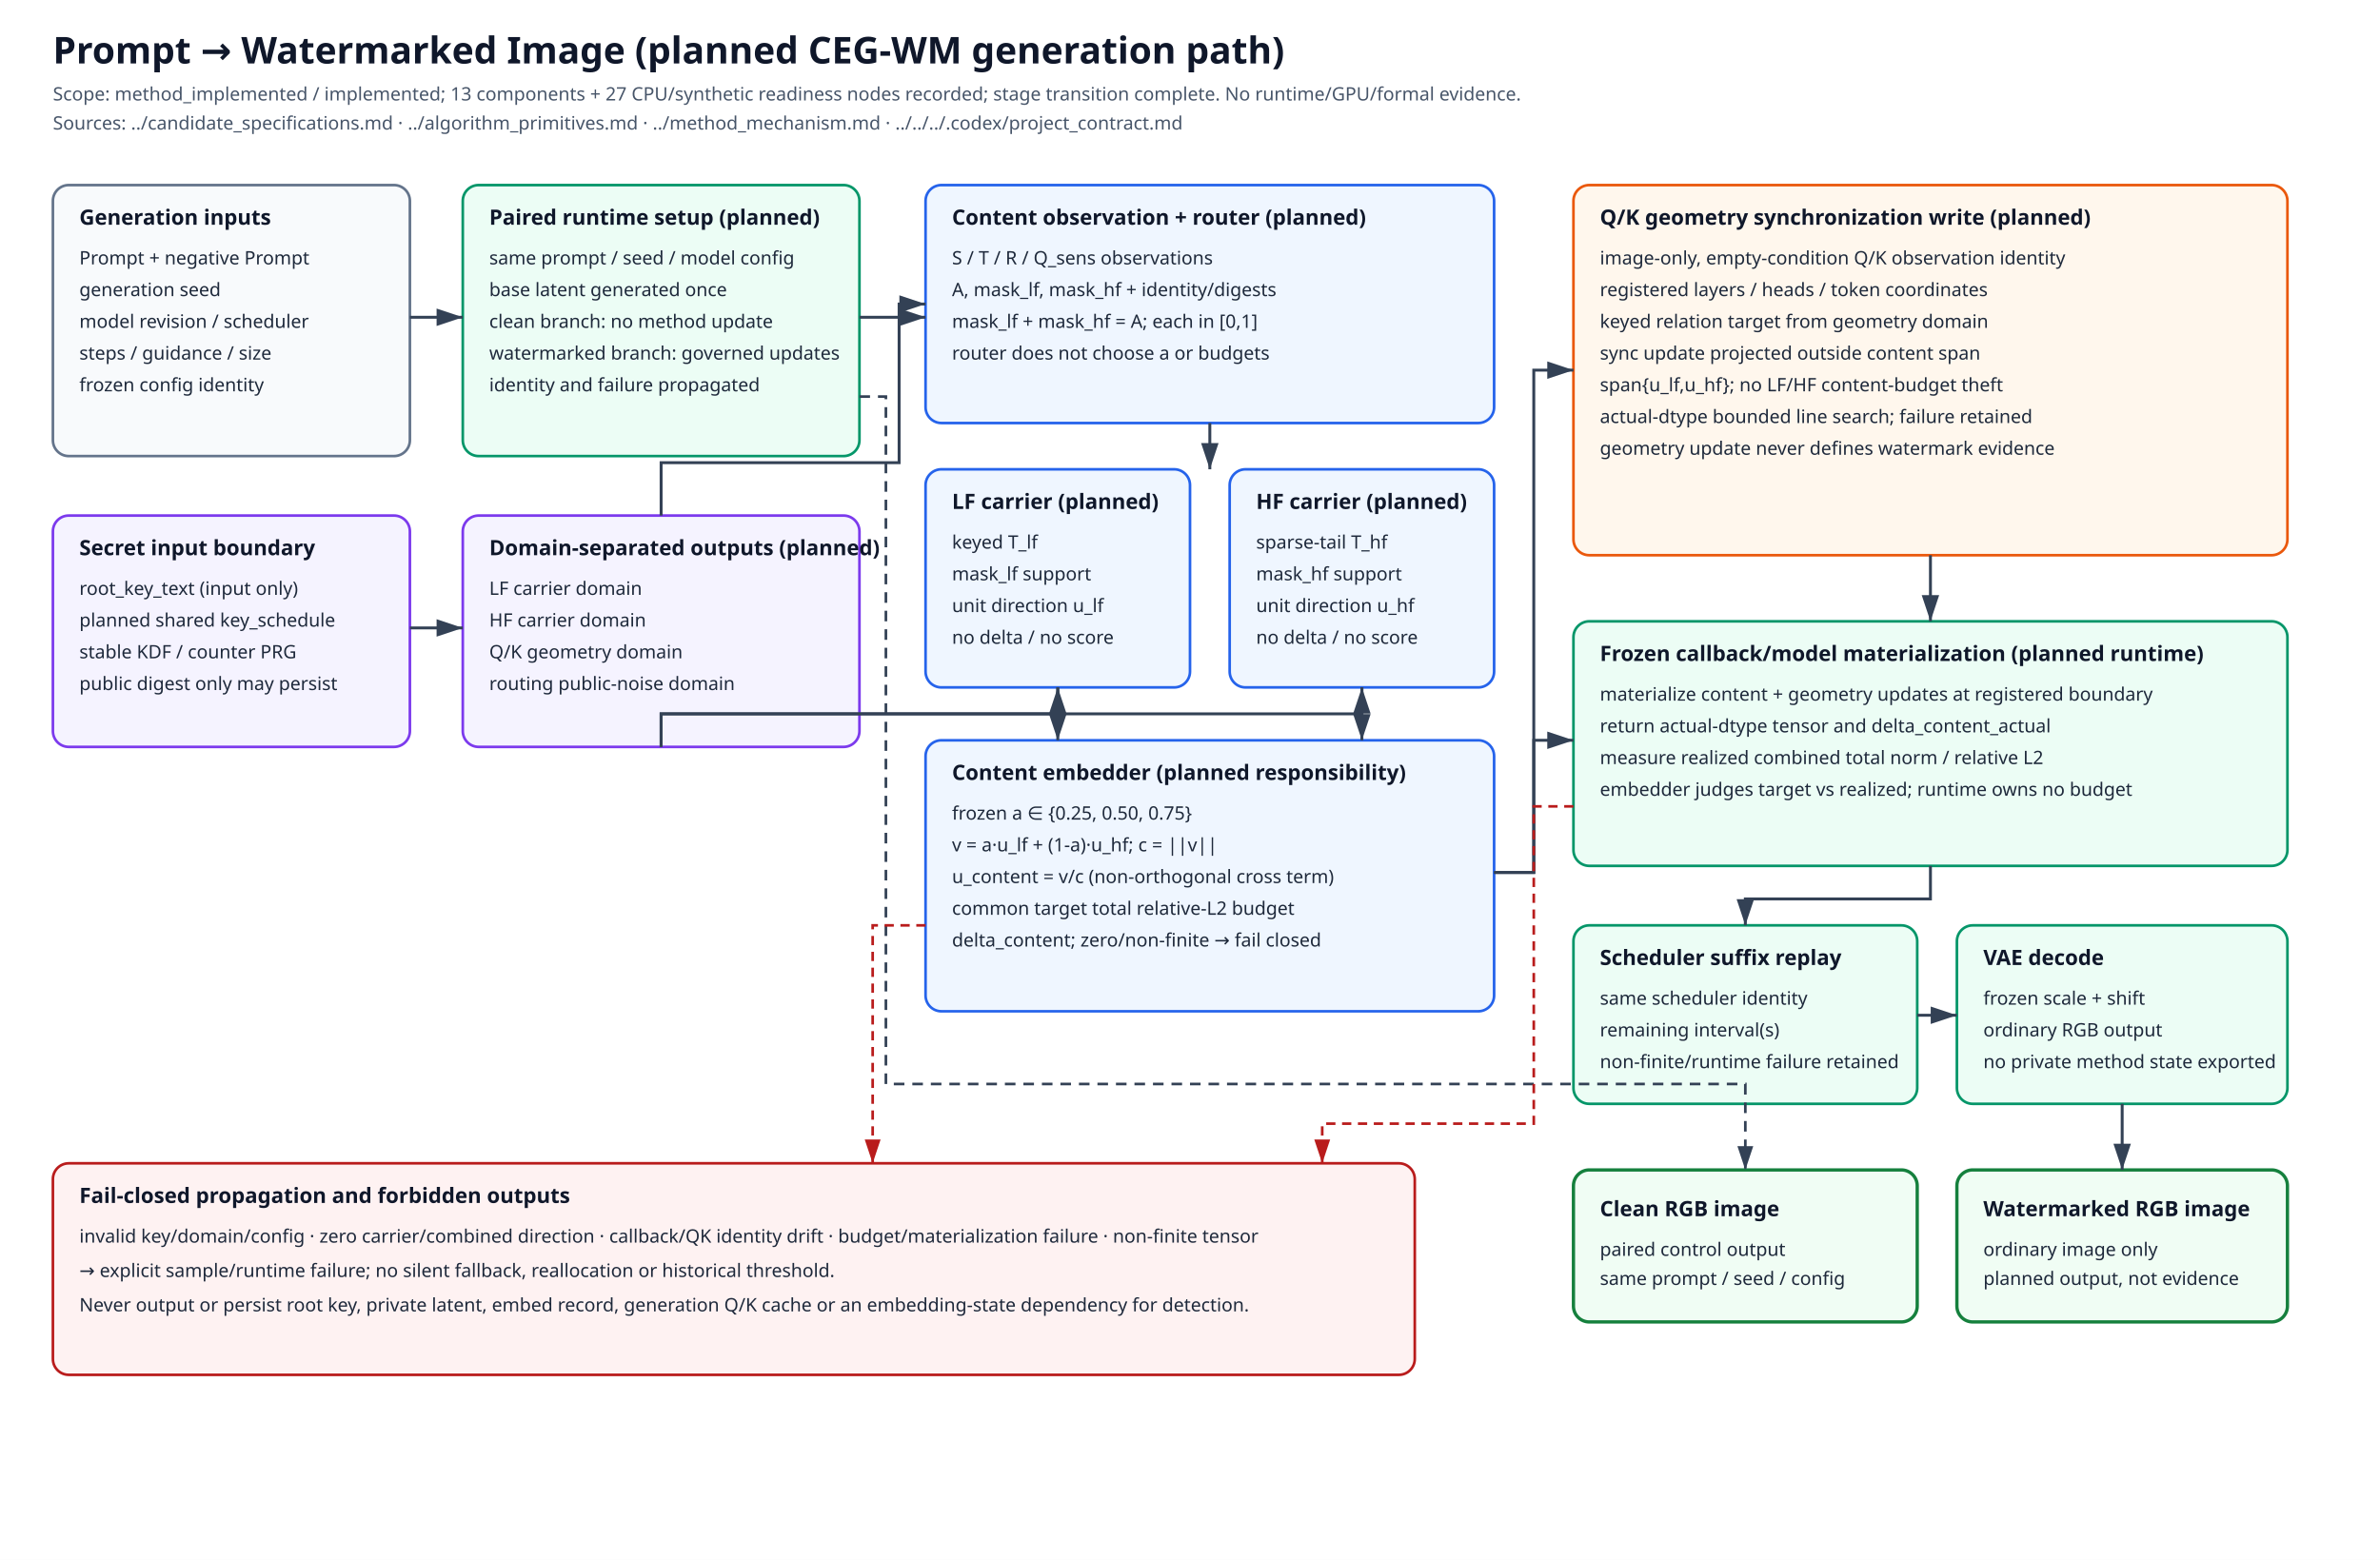
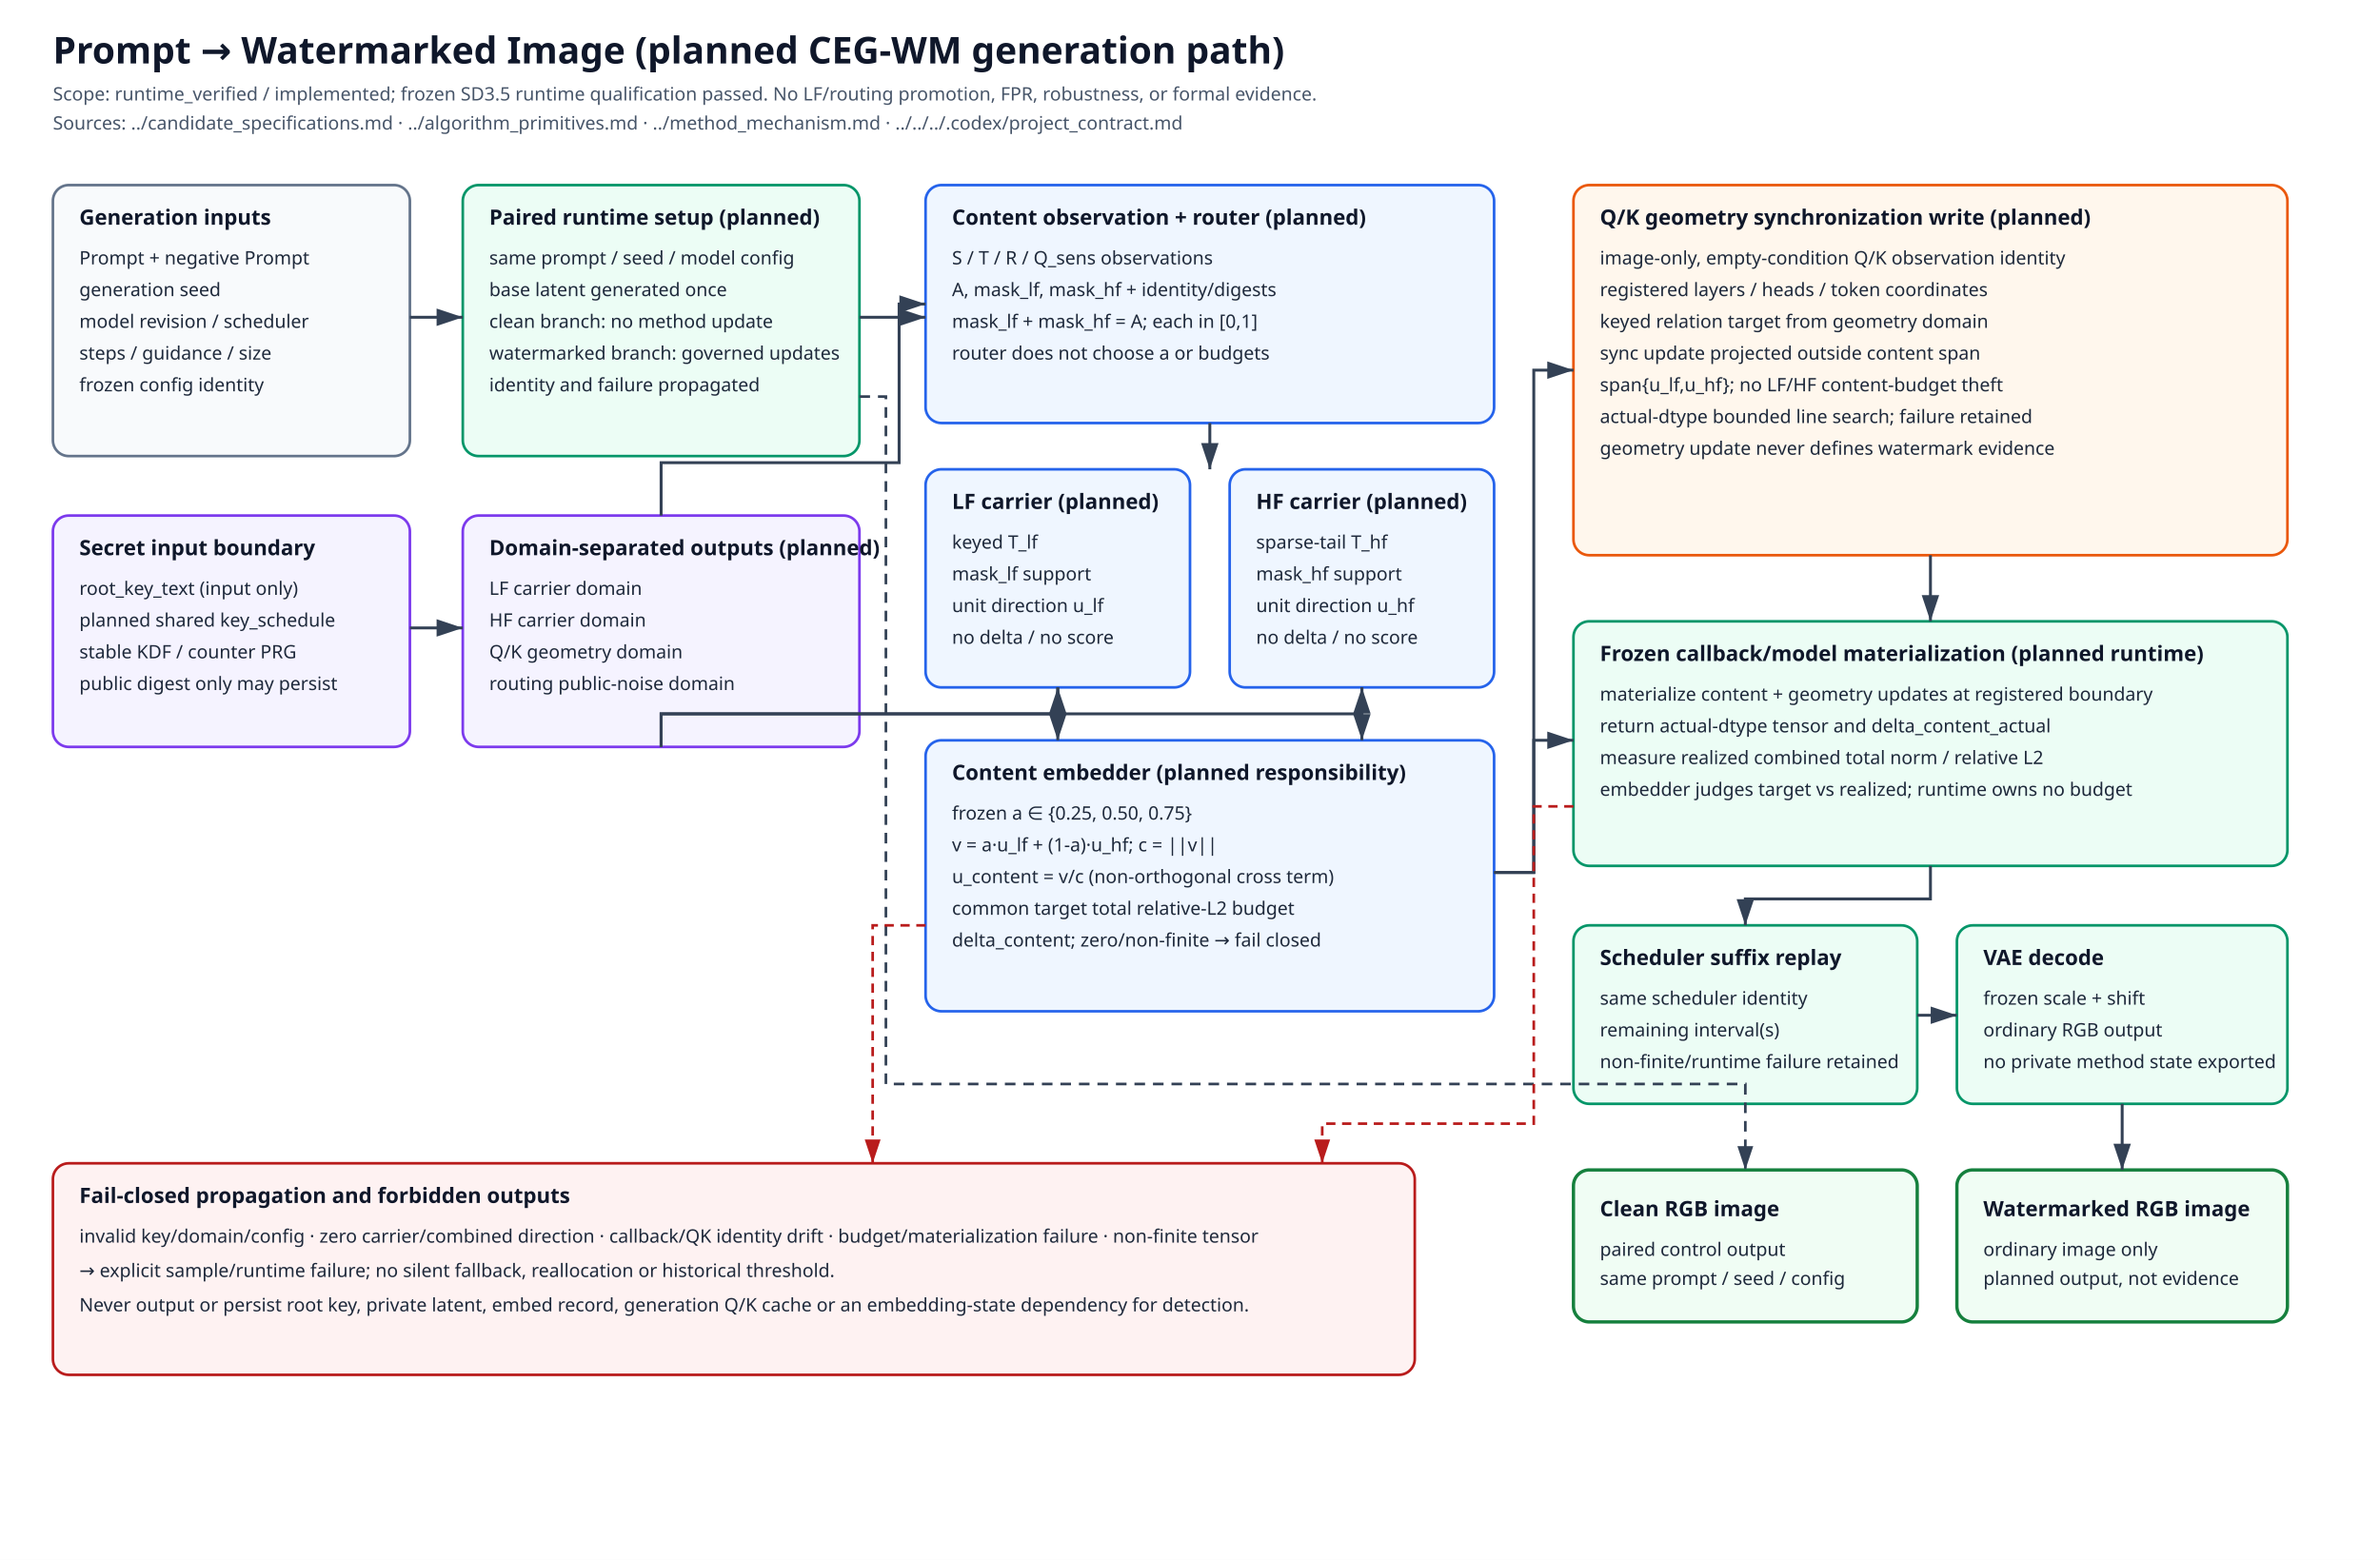
<svg xmlns="http://www.w3.org/2000/svg" width="1800" height="1180" viewBox="0 0 1800 1180">
  <defs>
    <marker id="arrow" markerWidth="10" markerHeight="10" refX="9" refY="3" orient="auto">
      <path d="M0,0 L9,3 L0,6 Z" fill="#334155" />
    </marker>
    <marker id="arrow-red" markerWidth="10" markerHeight="10" refX="9" refY="3" orient="auto">
      <path d="M0,0 L9,3 L0,6 Z" fill="#b91c1c" />
    </marker>
    <style>
      .title{font:700 28px sans-serif;fill:#0f172a}.sub{font:14px sans-serif;fill:#475569}
      .hdr{font:700 16px sans-serif;fill:#0f172a}.txt{font:14px sans-serif;fill:#1e293b}
      .small{font:12px sans-serif;fill:#334155}.box{fill:#f8fafc;stroke:#64748b;stroke-width:2;rx:12}
      .content{fill:#eff6ff;stroke:#2563eb;stroke-width:2;rx:12}
      .key{fill:#f5f3ff;stroke:#7c3aed;stroke-width:2;rx:12}
      .runtime{fill:#ecfdf5;stroke:#059669;stroke-width:2;rx:12}
      .geometry{fill:#fff7ed;stroke:#ea580c;stroke-width:2;rx:12}
      .fail{fill:#fef2f2;stroke:#b91c1c;stroke-width:2;rx:12}
      .out{fill:#f0fdf4;stroke:#15803d;stroke-width:2.5;rx:12}
      .flow{fill:none;stroke:#334155;stroke-width:2.2;marker-end:url(#arrow)}
      .dash{fill:none;stroke:#334155;stroke-width:2;stroke-dasharray:8 6;marker-end:url(#arrow)}
      .bad{fill:none;stroke:#b91c1c;stroke-width:2;stroke-dasharray:7 5;marker-end:url(#arrow-red)}
    </style>
  </defs>
  <rect width="1800" height="1180" fill="#ffffff" />
  <text x="40" y="48" class="title">Prompt → Watermarked Image (planned CEG-WM generation path)</text>
-   <text x="40" y="76" class="sub">Scope: method_implemented / implemented; 13 components + 27 CPU/synthetic readiness nodes recorded; stage transition complete. No runtime/GPU/formal evidence.</text>
+   <text x="40" y="76" class="sub">Scope: runtime_verified / implemented; frozen SD3.5 runtime qualification passed. No LF/routing promotion, FPR, robustness, or formal evidence.</text>
  <text x="40" y="98" class="sub">Sources: ../candidate_specifications.md · ../algorithm_primitives.md · ../method_mechanism.md · ../../../.codex/project_contract.md</text>
  <rect x="40" y="140" width="270" height="205" class="box" />
  <text x="60" y="170" class="hdr">Generation inputs</text>
  <text x="60" y="200" class="txt">
    <tspan x="60">Prompt + negative Prompt</tspan>
    <tspan x="60" dy="24">generation seed</tspan>
    <tspan x="60" dy="24">model revision / scheduler</tspan>
    <tspan x="60" dy="24">steps / guidance / size</tspan>
    <tspan x="60" dy="24">frozen config identity</tspan>
  </text>
  <rect x="40" y="390" width="270" height="175" class="key" />
  <text x="60" y="420" class="hdr">Secret input boundary</text>
  <text x="60" y="450" class="txt">
    <tspan x="60">root_key_text (input only)</tspan>
    <tspan x="60" dy="24">planned shared key_schedule</tspan>
    <tspan x="60" dy="24">stable KDF / counter PRG</tspan>
    <tspan x="60" dy="24">public digest only may persist</tspan>
  </text>
  <rect x="350" y="140" width="300" height="205" class="runtime" />
  <text x="370" y="170" class="hdr">Paired runtime setup (planned)</text>
  <text x="370" y="200" class="txt">
    <tspan x="370">same prompt / seed / model config</tspan>
    <tspan x="370" dy="24">base latent generated once</tspan>
    <tspan x="370" dy="24">clean branch: no method update</tspan>
    <tspan x="370" dy="24">watermarked branch: governed updates</tspan>
    <tspan x="370" dy="24">identity and failure propagated</tspan>
  </text>
  <rect x="350" y="390" width="300" height="175" class="key" />
  <text x="370" y="420" class="hdr">Domain-separated outputs (planned)</text>
  <text x="370" y="450" class="txt">
    <tspan x="370">LF carrier domain</tspan>
    <tspan x="370" dy="24">HF carrier domain</tspan>
    <tspan x="370" dy="24">Q/K geometry domain</tspan>
    <tspan x="370" dy="24">routing public-noise domain</tspan>
  </text>
  <rect x="700" y="140" width="430" height="180" class="content" />
  <text x="720" y="170" class="hdr">Content observation + router (planned)</text>
  <text x="720" y="200" class="txt">
    <tspan x="720">S / T / R / Q_sens observations</tspan>
    <tspan x="720" dy="24">A, mask_lf, mask_hf + identity/digests</tspan>
    <tspan x="720" dy="24">mask_lf + mask_hf = A; each in [0,1]</tspan>
    <tspan x="720" dy="24">router does not choose a or budgets</tspan>
  </text>
  <rect x="700" y="355" width="200" height="165" class="content" />
  <text x="720" y="385" class="hdr">LF carrier (planned)</text>
  <text x="720" y="415" class="txt">
    <tspan x="720">keyed T_lf</tspan>
    <tspan x="720" dy="24">mask_lf support</tspan>
    <tspan x="720" dy="24">unit direction u_lf</tspan>
    <tspan x="720" dy="24">no delta / no score</tspan>
  </text>
  <rect x="930" y="355" width="200" height="165" class="content" />
  <text x="950" y="385" class="hdr">HF carrier (planned)</text>
  <text x="950" y="415" class="txt">
    <tspan x="950">sparse-tail T_hf</tspan>
    <tspan x="950" dy="24">mask_hf support</tspan>
    <tspan x="950" dy="24">unit direction u_hf</tspan>
    <tspan x="950" dy="24">no delta / no score</tspan>
  </text>
  <rect x="700" y="560" width="430" height="205" class="content" />
  <text x="720" y="590" class="hdr">Content embedder (planned responsibility)</text>
  <text x="720" y="620" class="txt">
    <tspan x="720">frozen a ∈ {0.25, 0.50, 0.75}</tspan>
    <tspan x="720" dy="24">v = a·u_lf + (1-a)·u_hf; c = ||v||</tspan>
    <tspan x="720" dy="24">u_content = v/c (non-orthogonal cross term)</tspan>
    <tspan x="720" dy="24">common target total relative-L2 budget</tspan>
    <tspan x="720" dy="24">delta_content; zero/non-finite → fail closed</tspan>
  </text>
  <rect x="1190" y="140" width="540" height="280" class="geometry" />
  <text x="1210" y="170" class="hdr">Q/K geometry synchronization write (planned)</text>
  <text x="1210" y="200" class="txt">
    <tspan x="1210">image-only, empty-condition Q/K observation identity</tspan>
    <tspan x="1210" dy="24">registered layers / heads / token coordinates</tspan>
    <tspan x="1210" dy="24">keyed relation target from geometry domain</tspan>
    <tspan x="1210" dy="24">sync update projected outside content span</tspan>
    <tspan x="1210" dy="24">span{u_lf,u_hf}; no LF/HF content-budget theft</tspan>
    <tspan x="1210" dy="24">actual-dtype bounded line search; failure retained</tspan>
    <tspan x="1210" dy="24">geometry update never defines watermark evidence</tspan>
  </text>
  <rect x="1190" y="470" width="540" height="185" class="runtime" />
  <text x="1210" y="500" class="hdr">Frozen callback/model materialization (planned runtime)</text>
  <text x="1210" y="530" class="txt">
    <tspan x="1210">materialize content + geometry updates at registered boundary</tspan>
    <tspan x="1210" dy="24">return actual-dtype tensor and delta_content_actual</tspan>
    <tspan x="1210" dy="24">measure realized combined total norm / relative L2</tspan>
    <tspan x="1210" dy="24">embedder judges target vs realized; runtime owns no budget</tspan>
  </text>
  <rect x="1190" y="700" width="260" height="135" class="runtime" />
  <text x="1210" y="730" class="hdr">Scheduler suffix replay</text>
  <text x="1210" y="760" class="txt">
    <tspan x="1210">same scheduler identity</tspan>
    <tspan x="1210" dy="24">remaining interval(s)</tspan>
    <tspan x="1210" dy="24">non-finite/runtime failure retained</tspan>
  </text>
  <rect x="1480" y="700" width="250" height="135" class="runtime" />
  <text x="1500" y="730" class="hdr">VAE decode</text>
  <text x="1500" y="760" class="txt">
    <tspan x="1500">frozen scale + shift</tspan>
    <tspan x="1500" dy="24">ordinary RGB output</tspan>
    <tspan x="1500" dy="24">no private method state exported</tspan>
  </text>
  <rect x="1190" y="885" width="260" height="115" class="out" />
  <text x="1210" y="920" class="hdr">Clean RGB image</text>
  <text x="1210" y="950" class="txt">
    <tspan x="1210">paired control output</tspan>
    <tspan x="1210" dy="22">same prompt / seed / config</tspan>
  </text>
  <rect x="1480" y="885" width="250" height="115" class="out" />
  <text x="1500" y="920" class="hdr">Watermarked RGB image</text>
  <text x="1500" y="950" class="txt">
    <tspan x="1500">ordinary image only</tspan>
    <tspan x="1500" dy="22">planned output, not evidence</tspan>
  </text>
  <rect x="40" y="880" width="1030" height="160" class="fail" />
  <text x="60" y="910" class="hdr">Fail-closed propagation and forbidden outputs</text>
  <text x="60" y="940" class="txt">
    <tspan x="60">invalid key/domain/config · zero carrier/combined direction · callback/QK identity drift · budget/materialization failure · non-finite tensor</tspan>
    <tspan x="60" dy="26">→ explicit sample/runtime failure; no silent fallback, reallocation or historical threshold.</tspan>
    <tspan x="60" dy="26">Never output or persist root key, private latent, embed record, generation Q/K cache or an embedding-state dependency for detection.</tspan>
  </text>
  <path d="M310 240 H350" class="flow" />
  <path d="M310 475 H350" class="flow" />
  <path d="M650 240 H700" class="flow" />
  <path d="M500 390 V350 H680 V230 H700" class="flow" />
  <path d="M500 565 V540 H800 V520" class="flow" />
  <path d="M500 565 V540 H1030 V520" class="flow" />
  <path d="M915 320 V355" class="flow" />
  <path d="M800 520 V560" class="flow" />
  <path d="M1030 520 V560" class="flow" />
  <path d="M1130 660 H1160 V280 H1190" class="flow" />
  <path d="M1130 660 H1160 V560 H1190" class="flow" />
  <path d="M1460 420 V470" class="flow" />
  <path d="M1460 655 V680 H1320 V700" class="flow" />
  <path d="M1450 768 H1480" class="flow" />
  <path d="M1605 835 V885" class="flow" />
  <path d="M650 300 H670 V820 H1320 V885" class="dash" />
  <path d="M700 700 H660 V880" class="bad" />
  <path d="M1190 610 H1160 V850 H1000 V880" class="bad" />
</svg>
